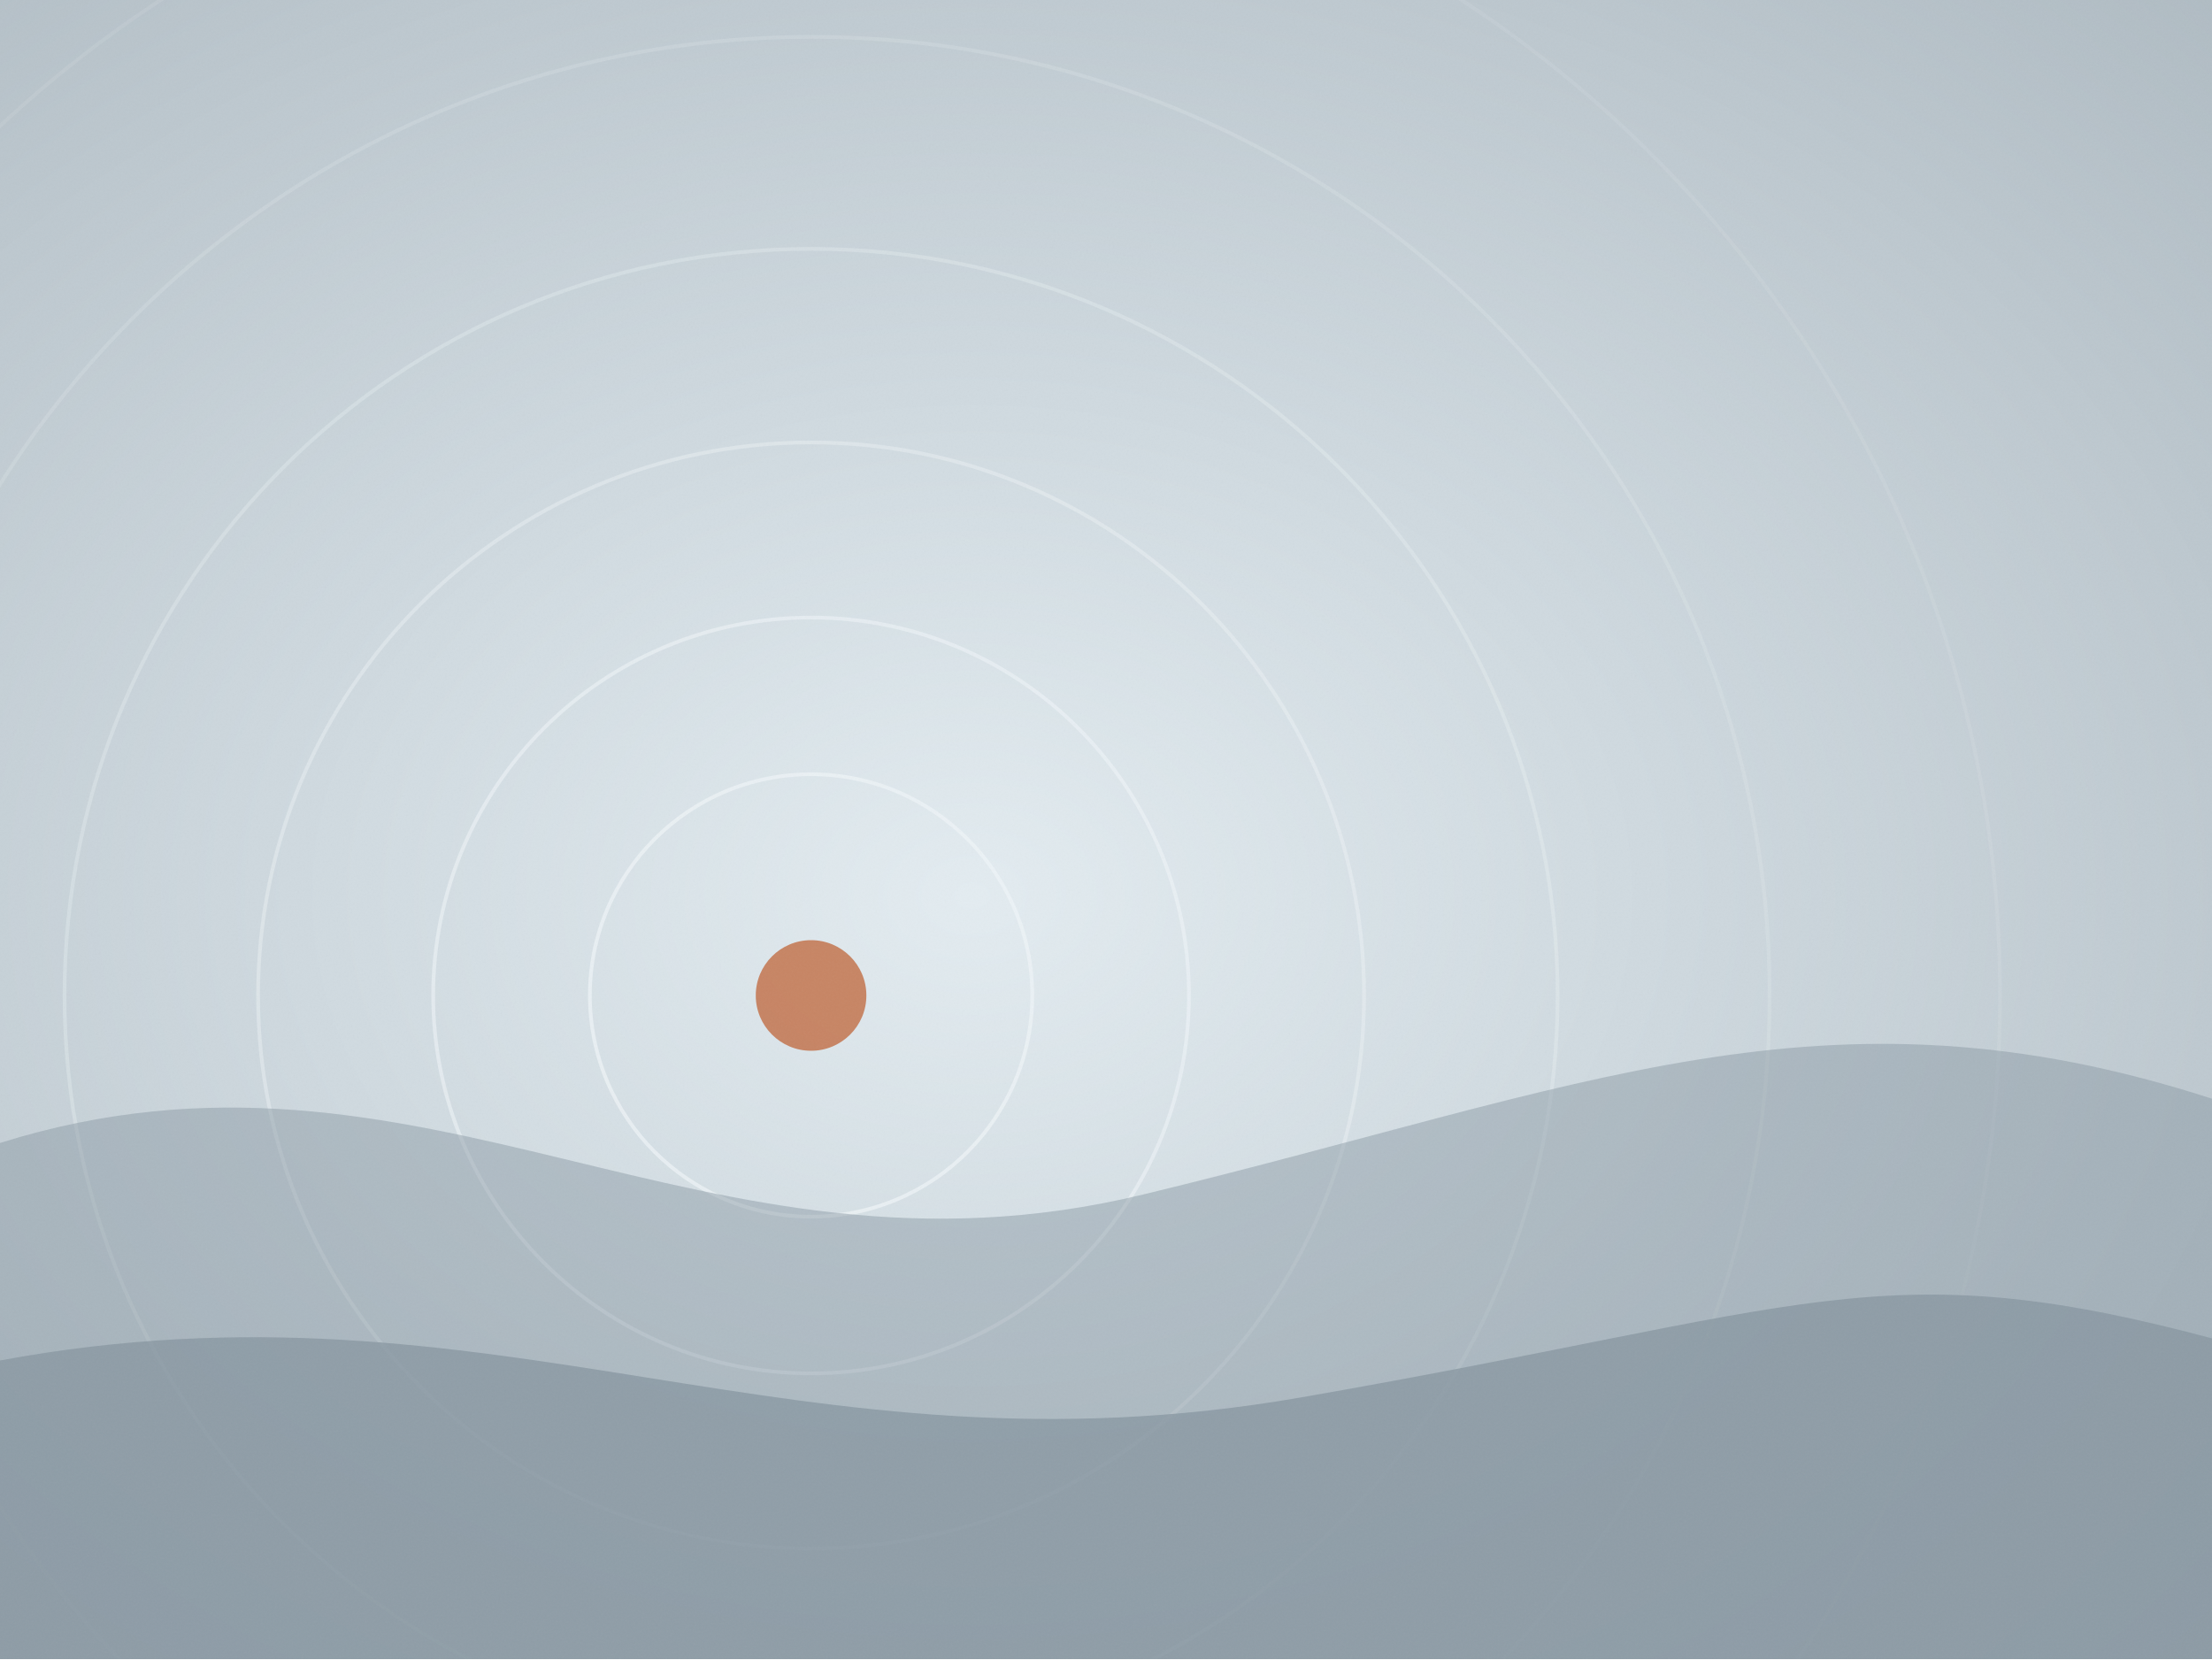
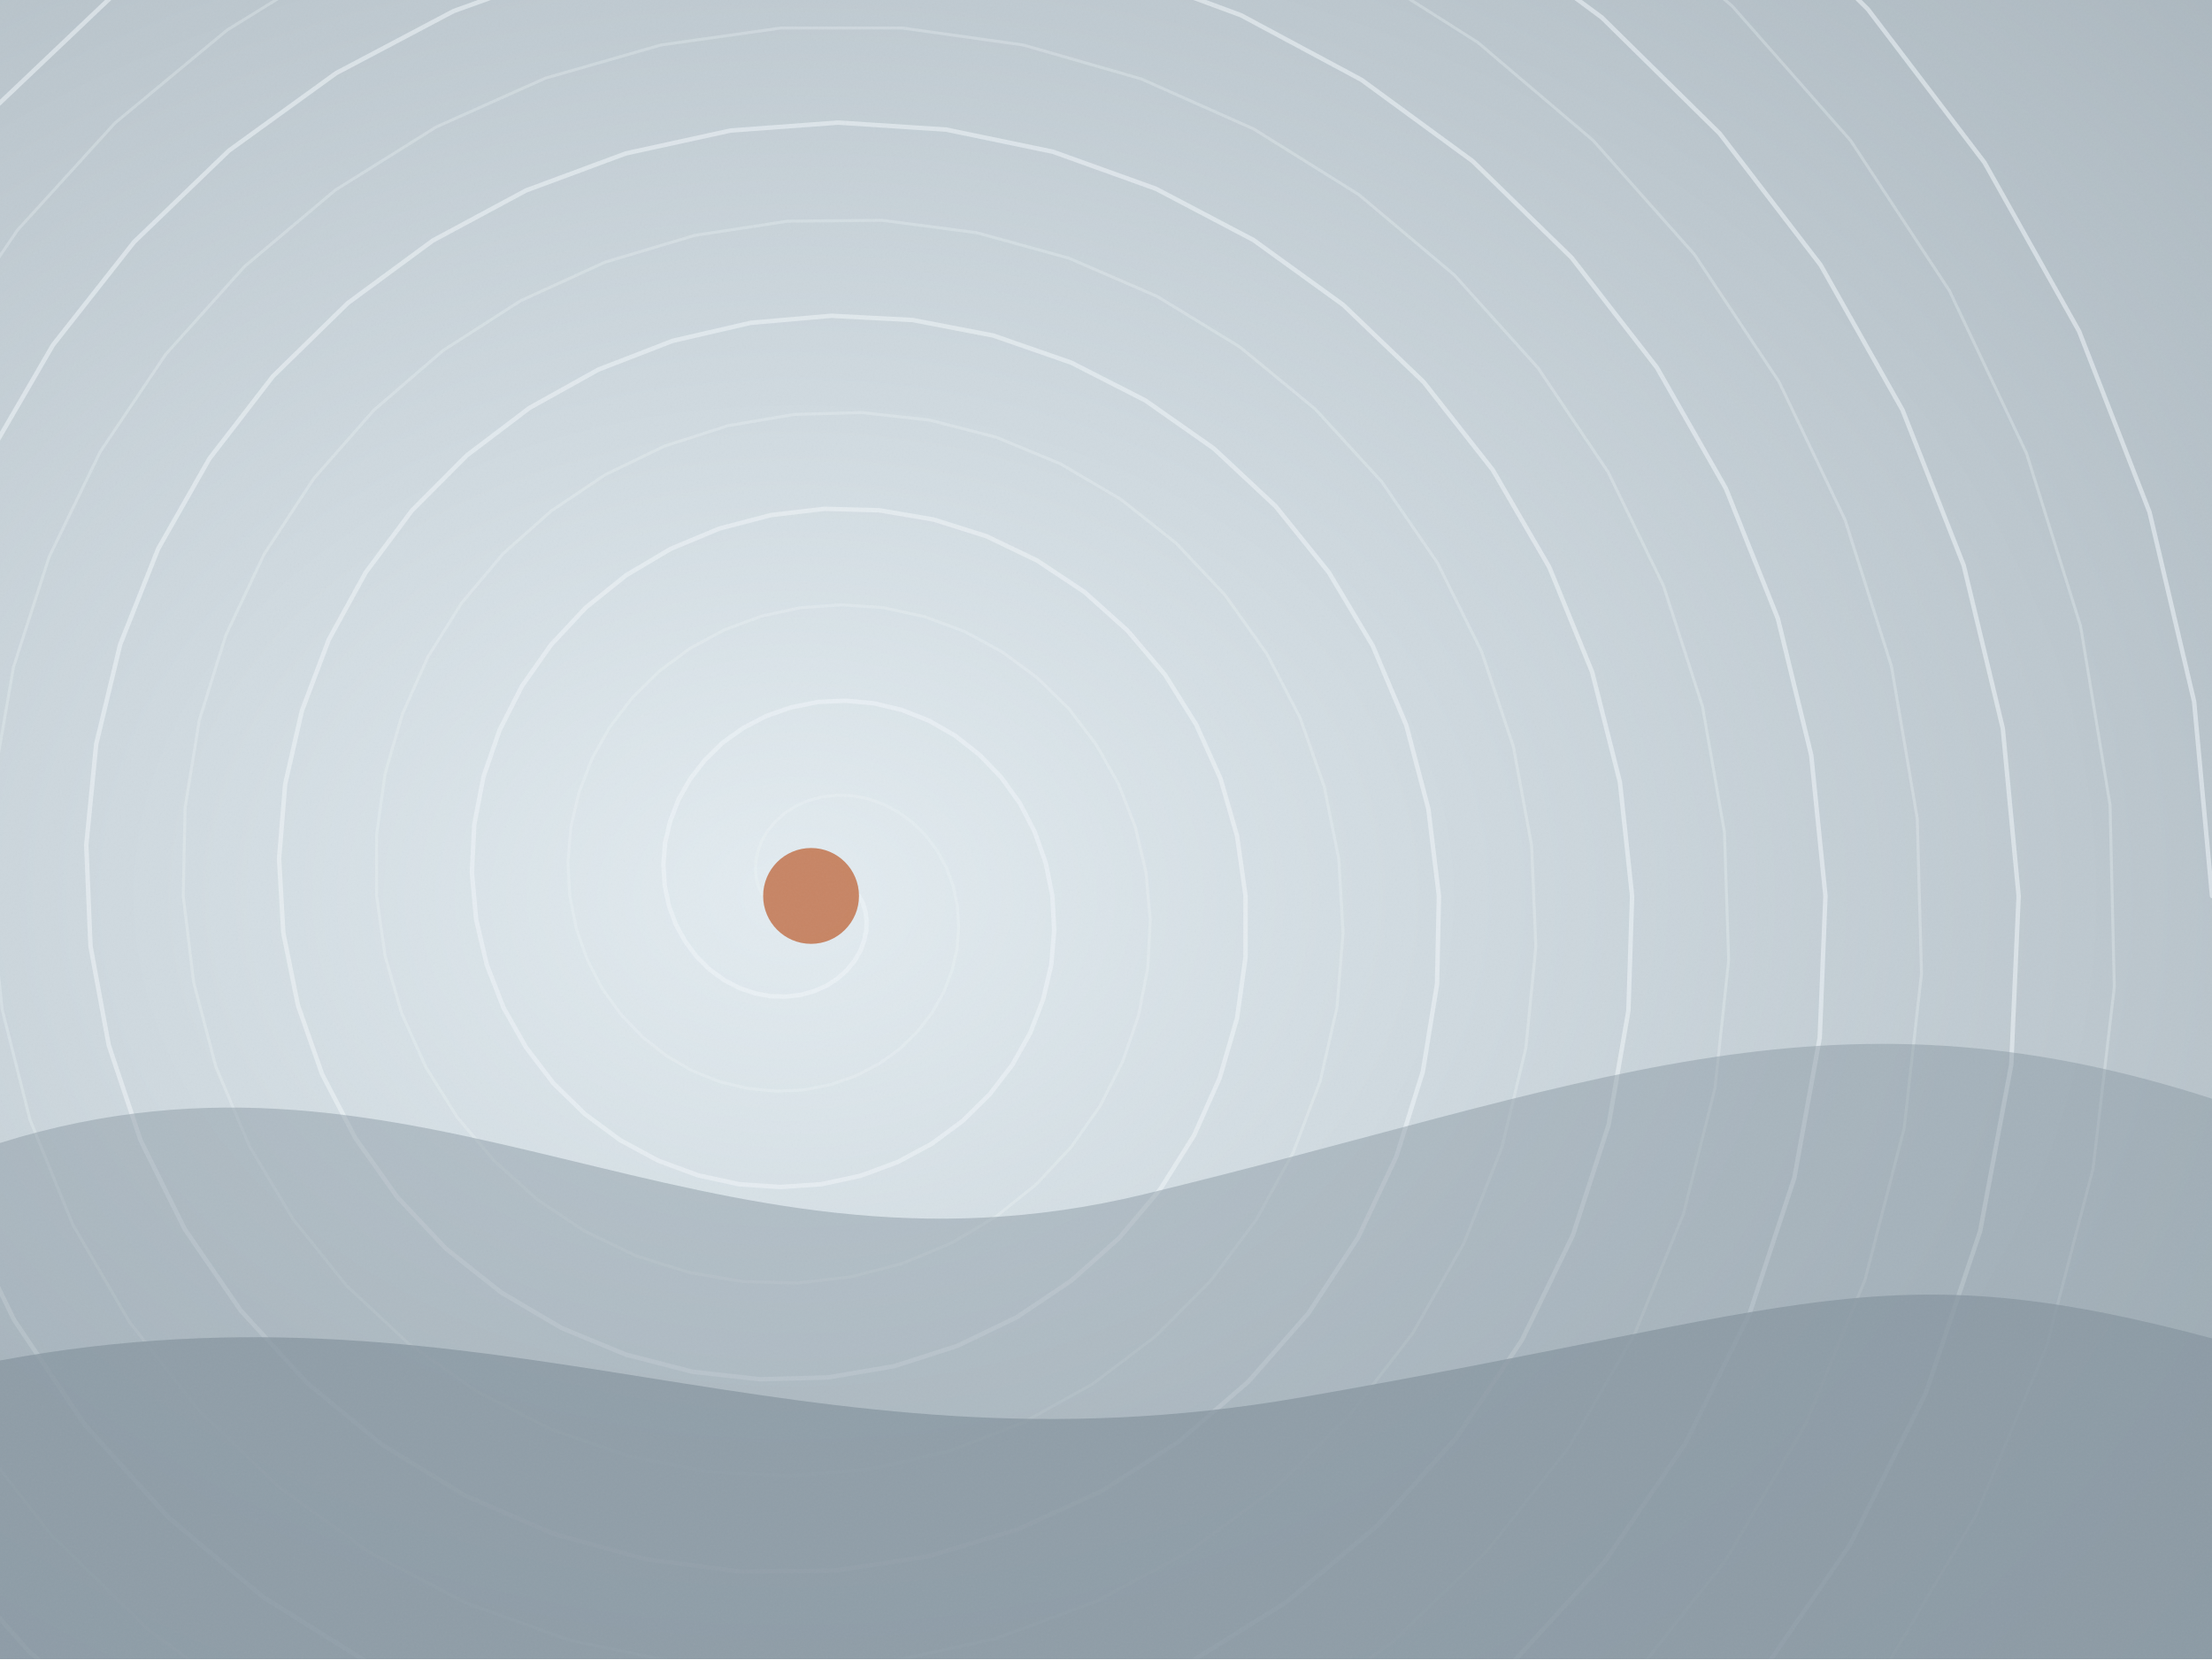
<svg xmlns="http://www.w3.org/2000/svg" viewBox="0 0 1200 900" preserveAspectRatio="xMidYMid slice" role="img" aria-hidden="true">
  <defs>
-     <radialGradient id="g-lecture" cx="44%" cy="54%" r="88%">
+     <radialGradient id="g-lecture" cx="36%" cy="54%" r="88%">
      <stop offset="0" stop-color="#e3ecf1" />
      <stop offset="1" stop-color="#a9b5bd" />
    </radialGradient>
    <filter id="f-lecture">
      <feTurbulence type="fractalNoise" baseFrequency="0.9" numOctaves="3" />
      <feColorMatrix type="saturate" values="0" />
    </filter>
  </defs>
  <rect width="1200" height="900" fill="url(#g-lecture)" />
-   <g fill="none" stroke="#f0f6f9" stroke-width="2" transform="translate(440 540)">
-     <circle r="120" stroke-opacity=".70" />
-     <circle r="205" stroke-opacity=".55" />
-     <circle r="300" stroke-opacity=".40" />
-     <circle r="405" stroke-opacity=".28" />
-     <circle r="520" stroke-opacity=".18" />
-     <circle r="645" stroke-opacity=".10" />
+   <g fill="none" stroke="#f0f6f9" stroke-linecap="round">
+     <path d="M 466.0 486.0 L 468.1 489.9 L 469.5 494.5 L 470.1 499.4 L 470.0 504.7 L 468.8 510.2 L 466.8 515.7 L 463.7 521.1 L 459.6 526.1 L 454.5 530.7 L 448.6 534.6 L 441.8 537.6 L 434.4 539.7 L 426.4 540.6 L 418.0 540.4 L 409.5 538.8 L 401.0 535.9 L 392.8 531.6 L 385.0 525.9 L 378.0 519.0 L 371.8 510.8 L 366.7 501.6 L 362.9 491.4 L 360.6 480.4 L 359.9 469.0 L 360.8 457.2 L 363.6 445.4 L 368.1 433.7 L 374.4 422.6 L 382.4 412.3 L 392.0 402.9 L 403.2 394.9 L 415.7 388.4 L 429.2 383.7 L 443.7 380.8 L 458.7 380.1 L 474.0 381.5 L 489.2 385.1 L 504.1 391.0 L 518.2 399.1 L 531.3 409.4 L 543.1 421.6 L 553.2 435.6 L 561.3 451.2 L 567.3 468.1 L 570.9 486.0 L 571.9 504.5 L 570.3 523.4 L 565.9 542.1 L 558.9 560.3 L 549.2 577.6 L 536.9 593.6 L 522.3 608.0 L 505.5 620.4 L 486.9 630.4 L 466.8 637.8 L 445.5 642.4 L 423.4 643.9 L 401.0 642.4 L 378.8 637.6 L 357.1 629.6 L 336.5 618.5 L 317.4 604.4 L 300.2 587.6 L 285.4 568.2 L 273.2 546.7 L 264.1 523.4 L 258.3 498.7 L 256.0 473.1 L 257.3 447.2 L 262.3 421.3 L 271.0 396.1 L 283.2 372.1 L 298.9 349.8 L 317.8 329.6 L 339.6 312.1 L 363.9 297.7 L 390.3 286.7 L 418.3 279.4 L 447.3 276.0 L 476.9 276.8 L 506.4 281.8 L 535.2 290.9 L 562.7 304.1 L 588.4 321.2 L 611.6 342.0 L 632.0 366.0 L 648.9 393.0 L 662.1 422.3 L 671.1 453.5 L 675.7 486.0 L 675.7 519.1 L 671.1 552.3 L 661.7 584.7 L 647.8 615.8 L 629.5 645.0 L 607.1 671.6 L 580.9 694.9 L 551.5 714.6 L 519.3 730.1 L 485.0 741.1 L 449.1 747.2 L 412.4 748.2 L 375.6 744.1 L 339.5 734.8 L 304.7 720.4 L 271.9 701.1 L 241.9 677.3 L 215.4 649.2 L 192.8 617.4 L 174.7 582.6 L 161.6 545.2 L 153.7 506.0 L 151.4 465.8 L 154.7 425.4 L 163.8 385.5 L 178.4 346.9 L 198.4 310.5 L 223.5 276.9 L 253.3 247.0 L 287.2 221.3 L 324.6 200.5 L 364.9 184.9 L 407.3 175.1 L 451.0 171.3 L 495.1 173.6 L 538.8 182.0 L 581.1 196.7 L 621.3 217.2 L 658.5 243.3 L 692.0 274.6 L 720.9 310.5 L 744.7 350.3 L 762.9 393.4 L 774.9 438.9 L 780.6 486.0 L 779.6 533.7 L 771.9 581.2 L 757.5 627.4 L 736.7 671.4 L 709.8 712.4 L 677.2 749.5 L 639.6 781.9 L 597.5 808.9 L 551.7 829.8 L 503.2 844.3 L 452.8 852.0 L 401.5 852.5 L 350.3 845.8 L 300.2 832.0 L 252.2 811.2 L 207.4 783.8 L 166.5 750.1 L 130.5 710.8 L 100.2 666.7 L 76.2 618.4 L 59.0 567.0 L 49.1 513.3 L 46.8 458.5 L 52.2 403.6 L 65.2 349.6 L 85.8 297.7 L 113.6 248.8 L 148.1 204.1 L 188.7 164.4 L 234.8 130.5 L 285.4 103.3 L 339.6 83.2 L 396.4 70.8 L 454.7 66.5 L 513.3 70.3 L 571.2 82.3 L 627.1 102.4 L 680.0 130.2 L 728.7 165.4 L 772.3 207.2 L 809.8 254.9 L 840.5 307.7 L 863.7 364.5 L 878.8 424.3 L 885.4 486.0 L 883.4 548.3 L 872.7 610.1 L 853.3 670.0 L 825.6 727.0 L 790.1 779.8 L 747.4 827.4 L 698.2 868.8 L 643.4 903.1 L 584.1 929.6 L 521.4 947.6 L 456.4 956.8 L 390.5 956.8 L 324.9 947.6 L 260.9 929.2 L 199.8 902.0 L 142.8 866.4 L 91.1 822.9 L 45.7 772.5 L 7.6 715.9 L -22.4 654.3 L -43.6 588.8 L -55.5 520.6 L -57.8 451.2 L -50.4 381.8 L -33.3 313.7 L -6.8 248.4 L 28.7 187.2 L 72.7 131.3 L 124.2 81.7 L 182.3 39.7 L 246.1 6.0 L 314.2 -18.5 L 385.4 -33.5 L 458.3 -38.3 L 531.5 -33.0 L 603.6 -17.4 L 673.1 8.2 L 738.6 43.3 L 798.9 87.4 L 852.6 139.8 L 898.8 199.3 L 936.3 265.0 L 964.5 335.6 L 982.6 409.7 L 990.3 486.0 L 987.2 562.9 L 973.4 639.0 L 949.1 712.7 L 914.6 782.5 L 870.5 847.2 L 817.6 905.3 L 756.8 955.7 L 689.4 997.3 L 616.5 1029.3 L 539.6 1050.9 L 460.1 1061.6 L 379.6 1061.1 L 299.5 1049.3 L 221.6 1026.5 L 147.4 992.8 L 78.3 949.0 L 15.7 895.8 L -39.1 834.1 L -85.0 765.1 L -120.9 690.1 L -146.1 610.6 L -160.1 528.0 L -162.4 443.9 L -153.0 360.0 L -131.8 277.9 L -99.4 199.2 L -56.1 125.6 L -2.8 58.4 L 59.6 -0.9 L 129.9 -51.1 L 206.8 -91.2 L 288.8 -120.3 L 374.4 -137.7 L 462.0 -143.1 L 549.7 -136.2 L 636.0 -117.1 L 719.0 -86.1 L 797.2 -43.6 L 869.0 9.5 L 932.9 72.4 L 987.7 143.8 L 1032.1 222.4 L 1065.3 306.7 L 1086.5 395.1 L 1095.1 486.0 L 1091.1 577.5 L 1074.2 667.9 L 1044.9 755.3 L 1003.5 838.1 L 950.8 914.6 L 887.7 983.3 L 815.5 1042.7 L 735.4 1091.6 L 648.9 1129.0 L 557.8 1154.1 L 463.8 1166.4 L 368.6 1165.4 L 274.2 1151.1 L 182.4 1123.7 L 95.0 1083.6 L 13.7 1031.6 L -59.8 968.6 L -124.0 895.7 L -177.5 814.4 L -219.4 726.0 L -248.7 632.4 L -264.7 535.3 L -267.0 436.6 L -255.5 338.2 L -230.4 242.0 L -191.9 150.0 L -140.9 63.9 L -78.2 -14.4 L -4.9 -83.5 L 77.5 -141.9 L 167.5 -188.4 L 263.5 -222.0 L 363.5 -242.0 L 465.6 -247.9 L 567.9 -239.5 L 668.4 -216.9 L 765.0 -180.3 L 855.9 -130.5 L 939.2 -68.4 L 1013.3 5.0 L 1076.6 88.2 L 1127.9 179.7 L 1166.1 277.8 L 1190.3 380.6 L 1200.0 486.0" stroke-width="2.4" stroke-opacity=".55" />
+     <path d="M 414.0 486.0 L 411.9 482.1 L 410.5 477.5 L 409.9 472.6 L 410.0 467.3 L 411.2 461.8 L 413.2 456.3 L 416.3 450.9 L 420.4 445.9 L 425.5 441.3 L 431.4 437.4 L 438.2 434.4 L 445.6 432.3 L 453.6 431.4 L 462.0 431.6 L 470.5 433.2 L 479.0 436.1 L 487.2 440.4 L 495.0 446.1 L 502.0 453.0 L 508.2 461.2 L 513.3 470.4 L 517.1 480.6 L 519.4 491.6 L 520.1 503.0 L 519.2 514.8 L 516.4 526.6 L 511.9 538.3 L 505.6 549.4 L 497.6 559.7 L 488.0 569.1 L 476.8 577.1 L 464.3 583.6 L 450.8 588.3 L 436.3 591.2 L 421.3 591.9 L 406.0 590.5 L 390.8 586.9 L 375.9 581.0 L 361.8 572.9 L 348.7 562.6 L 336.9 550.4 L 326.8 536.4 L 318.7 520.8 L 312.7 503.9 L 309.1 486.0 L 308.1 467.5 L 309.7 448.6 L 314.1 429.9 L 321.1 411.7 L 330.8 394.4 L 343.1 378.4 L 357.7 364.0 L 374.5 351.6 L 393.1 341.6 L 413.2 334.2 L 434.5 329.6 L 456.6 328.1 L 479.0 329.6 L 501.2 334.4 L 522.9 342.4 L 543.5 353.5 L 562.6 367.6 L 579.8 384.4 L 594.6 403.8 L 606.8 425.3 L 615.9 448.6 L 621.7 473.3 L 624.0 498.9 L 622.7 524.8 L 617.7 550.7 L 609.0 575.9 L 596.8 599.9 L 581.1 622.2 L 562.2 642.4 L 540.4 659.9 L 516.1 674.3 L 489.7 685.3 L 461.7 692.6 L 432.7 696.0 L 403.1 695.2 L 373.6 690.2 L 344.8 681.1 L 317.3 667.9 L 291.6 650.8 L 268.4 630.0 L 248.0 606.0 L 231.1 579.0 L 217.9 549.7 L 208.9 518.5 L 204.3 486.0 L 204.3 452.9 L 208.9 419.7 L 218.3 387.3 L 232.2 356.2 L 250.5 327.0 L 272.9 300.4 L 299.1 277.1 L 328.5 257.4 L 360.7 241.9 L 395.0 230.9 L 430.9 224.8 L 467.6 223.8 L 504.4 227.9 L 540.5 237.2 L 575.3 251.6 L 608.1 270.9 L 638.1 294.7 L 664.6 322.8 L 687.2 354.6 L 705.3 389.4 L 718.4 426.8 L 726.3 466.0 L 728.6 506.2 L 725.3 546.6 L 716.2 586.5 L 701.6 625.1 L 681.6 661.5 L 656.5 695.1 L 626.7 725.0 L 592.8 750.7 L 555.4 771.5 L 515.1 787.1 L 472.7 796.9 L 429.0 800.7 L 384.9 798.4 L 341.2 790.0 L 298.9 775.3 L 258.7 754.8 L 221.5 728.7 L 188.0 697.4 L 159.1 661.5 L 135.3 621.7 L 117.1 578.6 L 105.1 533.1 L 99.4 486.0 L 100.4 438.3 L 108.1 390.8 L 122.5 344.6 L 143.3 300.6 L 170.2 259.6 L 202.8 222.5 L 240.4 190.1 L 282.5 163.1 L 328.3 142.2 L 376.8 127.7 L 427.2 120.0 L 478.5 119.5 L 529.7 126.2 L 579.8 140.0 L 627.8 160.8 L 672.6 188.2 L 713.5 221.9 L 749.5 261.2 L 779.8 305.3 L 803.8 353.6 L 821.0 405.0 L 830.9 458.7 L 833.2 513.5 L 827.8 568.4 L 814.8 622.4 L 794.2 674.3 L 766.4 723.2 L 731.9 767.9 L 691.3 807.6 L 645.2 841.5 L 594.6 868.7 L 540.4 888.8 L 483.6 901.2 L 425.3 905.5 L 366.7 901.7 L 308.8 889.7 L 252.9 869.6 L 200.0 841.8 L 151.3 806.6 L 107.7 764.8 L 70.2 717.1 L 39.5 664.3 L 16.3 607.5 L 1.2 547.7 L -5.4 486.0 L -3.4 423.7 L 7.3 361.9 L 26.7 302.0 L 54.4 245.0 L 89.9 192.2 L 132.6 144.6 L 181.8 103.2 L 236.6 68.9 L 295.9 42.4 L 358.6 24.4 L 423.6 15.2 L 489.5 15.2 L 555.1 24.4 L 619.1 42.8 L 680.2 70.0 L 737.2 105.6 L 788.9 149.1 L 834.3 199.5 L 872.4 256.1 L 902.4 317.7 L 923.6 383.2 L 935.5 451.4 L 937.8 520.8 L 930.4 590.2 L 913.3 658.3 L 886.8 723.6 L 851.3 784.8 L 807.3 840.7 L 755.8 890.3 L 697.7 932.3 L 633.9 966.0 L 565.8 990.5 L 494.6 1005.5 L 421.7 1010.3 L 348.5 1005.0 L 276.4 989.4 L 206.9 963.8 L 141.4 928.7 L 81.1 884.6 L 27.4 832.2 L -18.8 772.7 L -56.3 707.0 L -84.5 636.4 L -102.6 562.3 L -110.3 486.0 L -107.2 409.1 L -93.4 333.0 L -69.1 259.3 L -34.6 189.5 L 9.5 124.8 L 62.4 66.7 L 123.2 16.3 L 190.6 -25.3 L 263.5 -57.3 L 340.4 -78.9 L 419.9 -89.6 L 500.4 -89.1 L 580.5 -77.3 L 658.4 -54.5 L 732.6 -20.8 L 801.7 23.0 L 864.3 76.2 L 919.1 137.9 L 965.0 206.9 L 1000.9 281.9 L 1026.1 361.4 L 1040.1 444.0 L 1042.4 528.1 L 1033.0 612.0 L 1011.8 694.1 L 979.4 772.8 L 936.1 846.4 L 882.8 913.6 L 820.4 972.9 L 750.1 1023.1 L 673.2 1063.2 L 591.2 1092.3 L 505.6 1109.7 L 418.0 1115.1 L 330.3 1108.2 L 244.0 1089.1 L 161.0 1058.1 L 82.8 1015.6 L 11.0 962.5 L -52.9 899.6 L -107.7 828.2 L -152.1 749.6 L -185.3 665.3 L -206.5 576.9 L -215.1 486.0 L -211.1 394.5 L -194.2 304.1 L -164.9 216.7 L -123.5 133.9 L -70.8 57.4 L -7.7 -11.3 L 64.5 -70.7 L 144.6 -119.6 L 231.1 -157.0 L 322.2 -182.1 L 416.2 -194.4 L 511.4 -193.4 L 605.8 -179.1 L 697.6 -151.7 L 785.0 -111.6 L 866.3 -59.6 L 939.8 3.4 L 1004.0 76.3 L 1057.5 157.6 L 1099.4 246.0 L 1128.7 339.6 L 1144.7 436.7 L 1147.0 535.4 L 1135.5 633.8 L 1110.4 730.0 L 1071.9 822.0 L 1020.9 908.1 L 958.2 986.4 L 884.9 1055.5 L 802.5 1113.9 L 712.5 1160.4 L 616.5 1194.0 L 516.5 1214.0 L 414.4 1219.9 L 312.1 1211.5 L 211.6 1188.9 L 115.0 1152.3 L 24.1 1102.5 L -59.2 1040.4 L -133.3 967.0 L -196.6 883.8 L -247.9 792.3 L -286.1 694.2 L -310.3 591.4 L -320.0 486.0" stroke-width="1.6" stroke-opacity=".28" />
  </g>
  <path d="M0 620 C 230 548 380 706 620 648 S 990 528 1200 596 L1200 900 L0 900 Z" fill="#8795a0" fill-opacity=".45" />
  <path d="M0 738 C 270 688 430 806 706 758 S 1020 678 1200 726 L1200 900 L0 900 Z" fill="#8795a0" fill-opacity=".75" />
-   <circle cx="440" cy="540" r="30" fill="#c47a56" fill-opacity=".9" />
+   <circle cx="440" cy="486" r="26" fill="#c47a56" fill-opacity=".9" />
  <rect width="1200" height="900" filter="url(#f-lecture)" opacity=".045" />
</svg>
